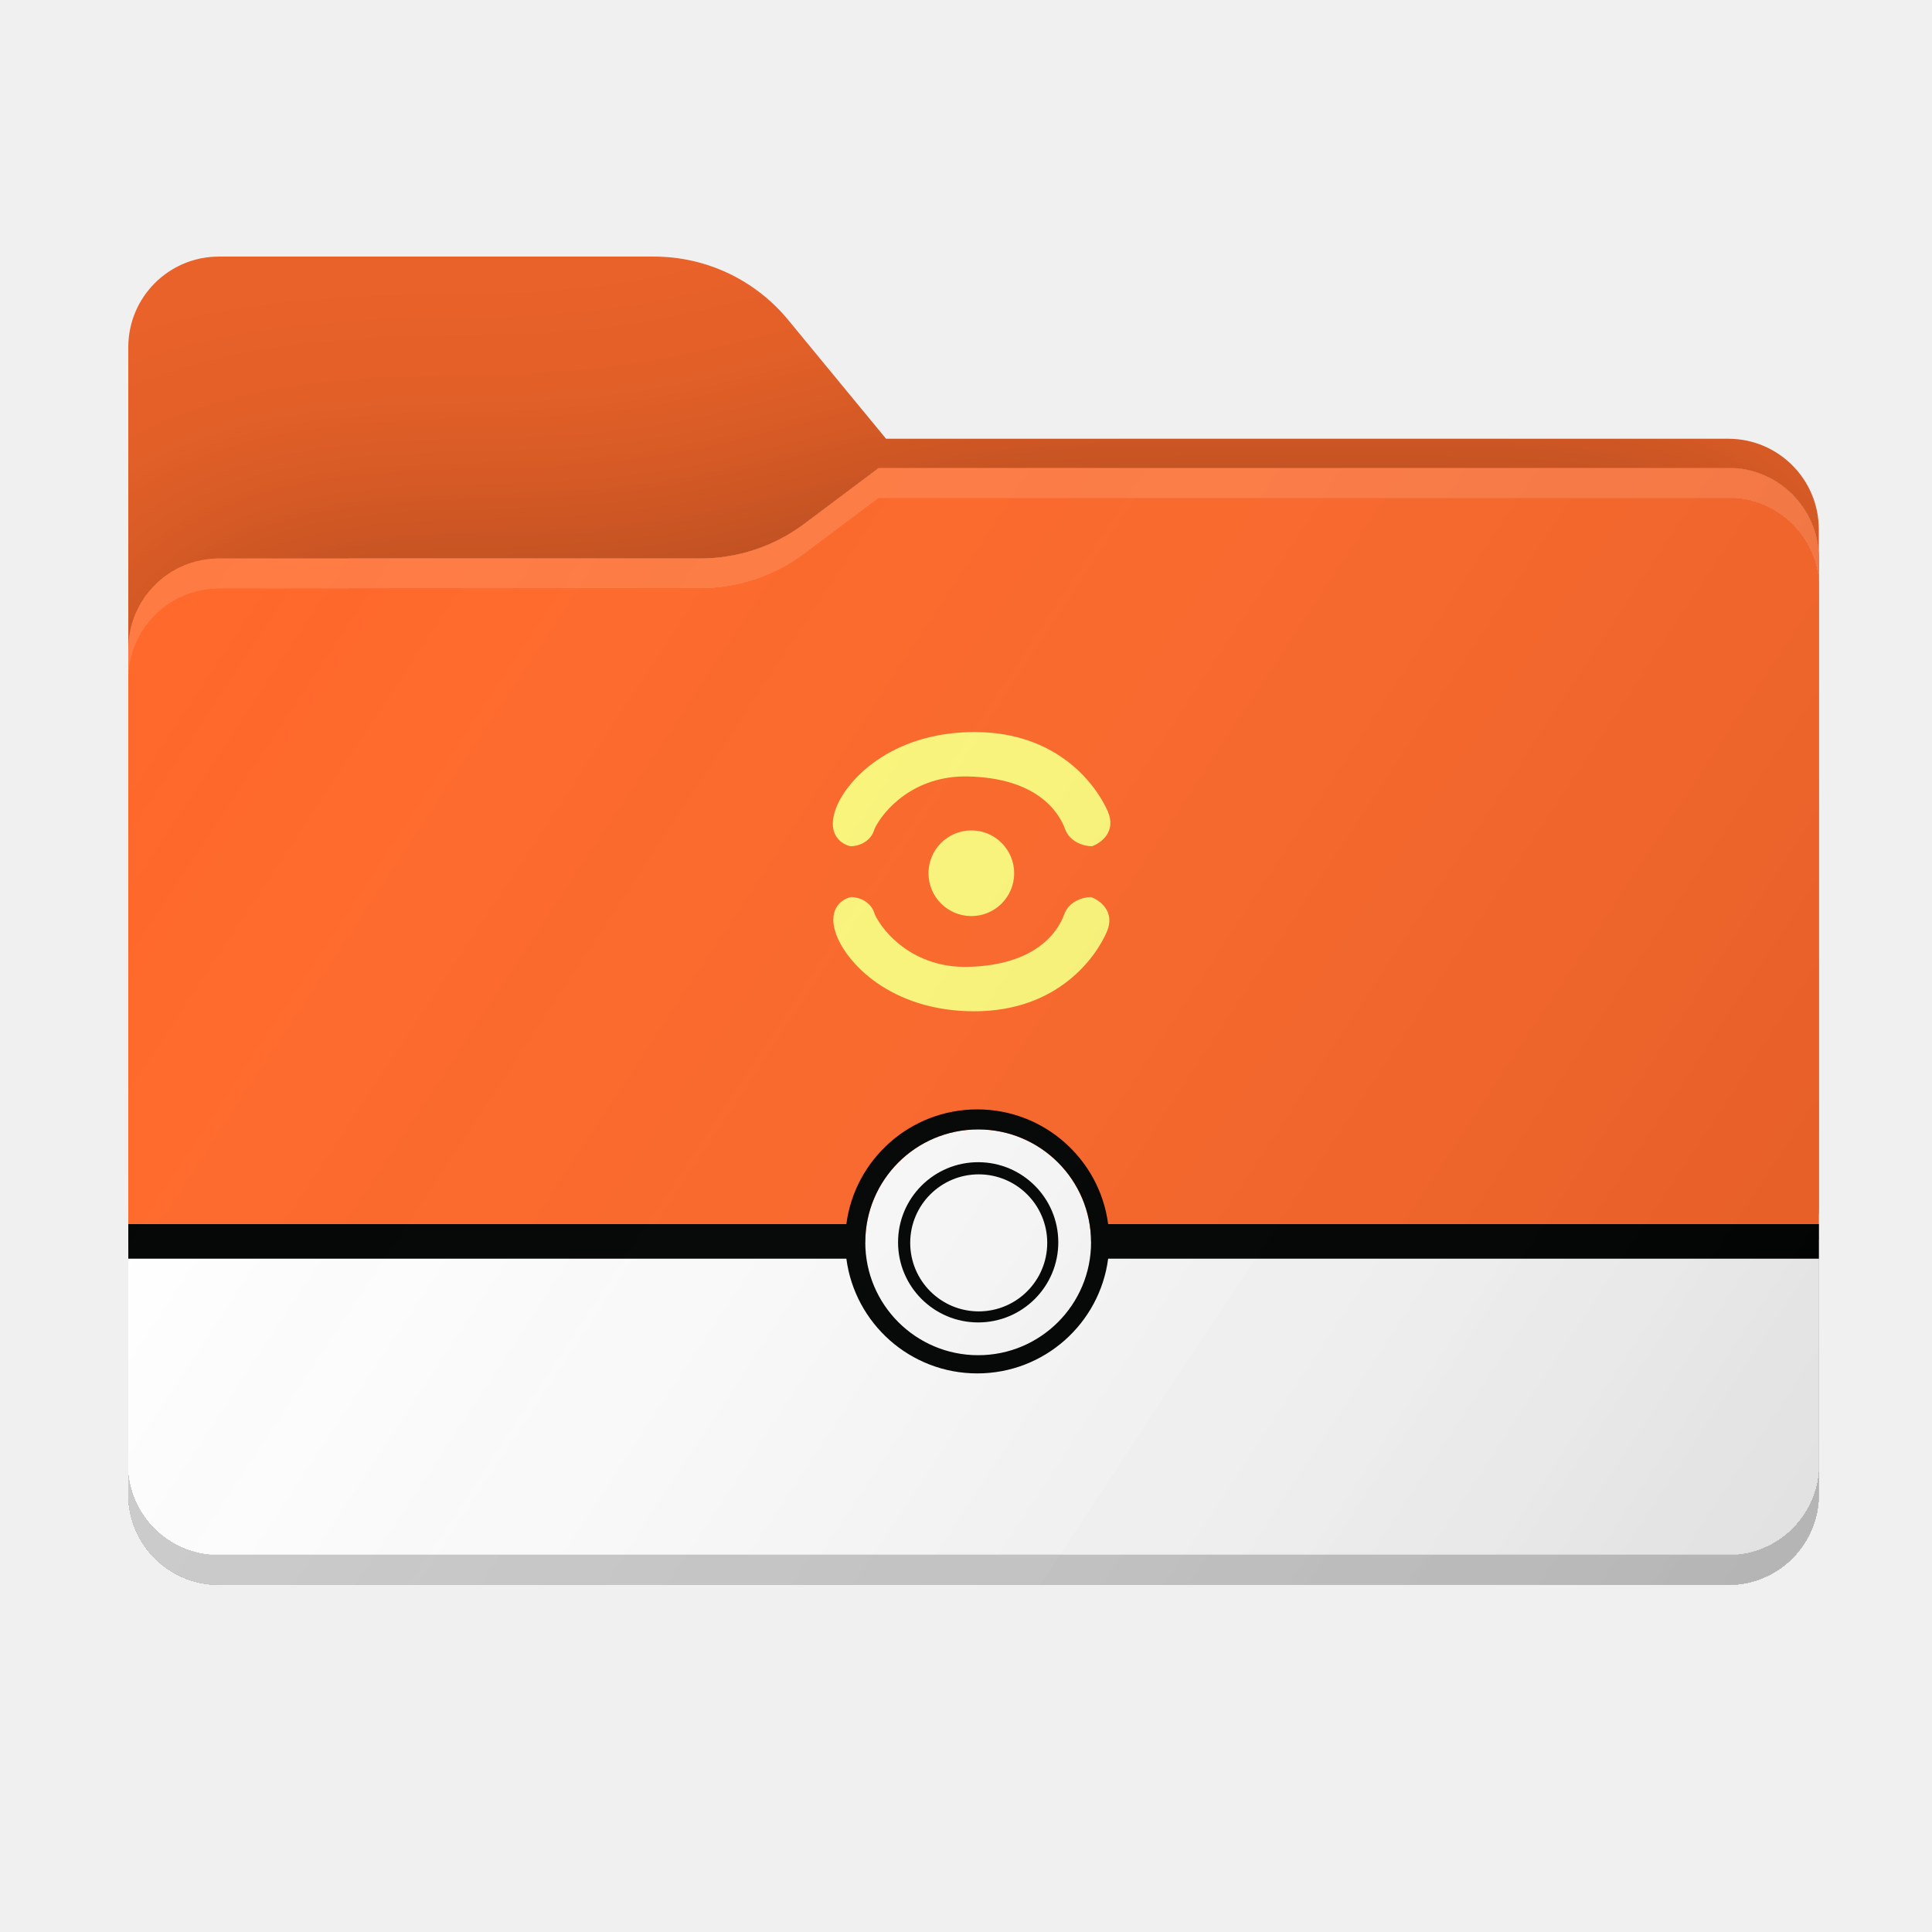
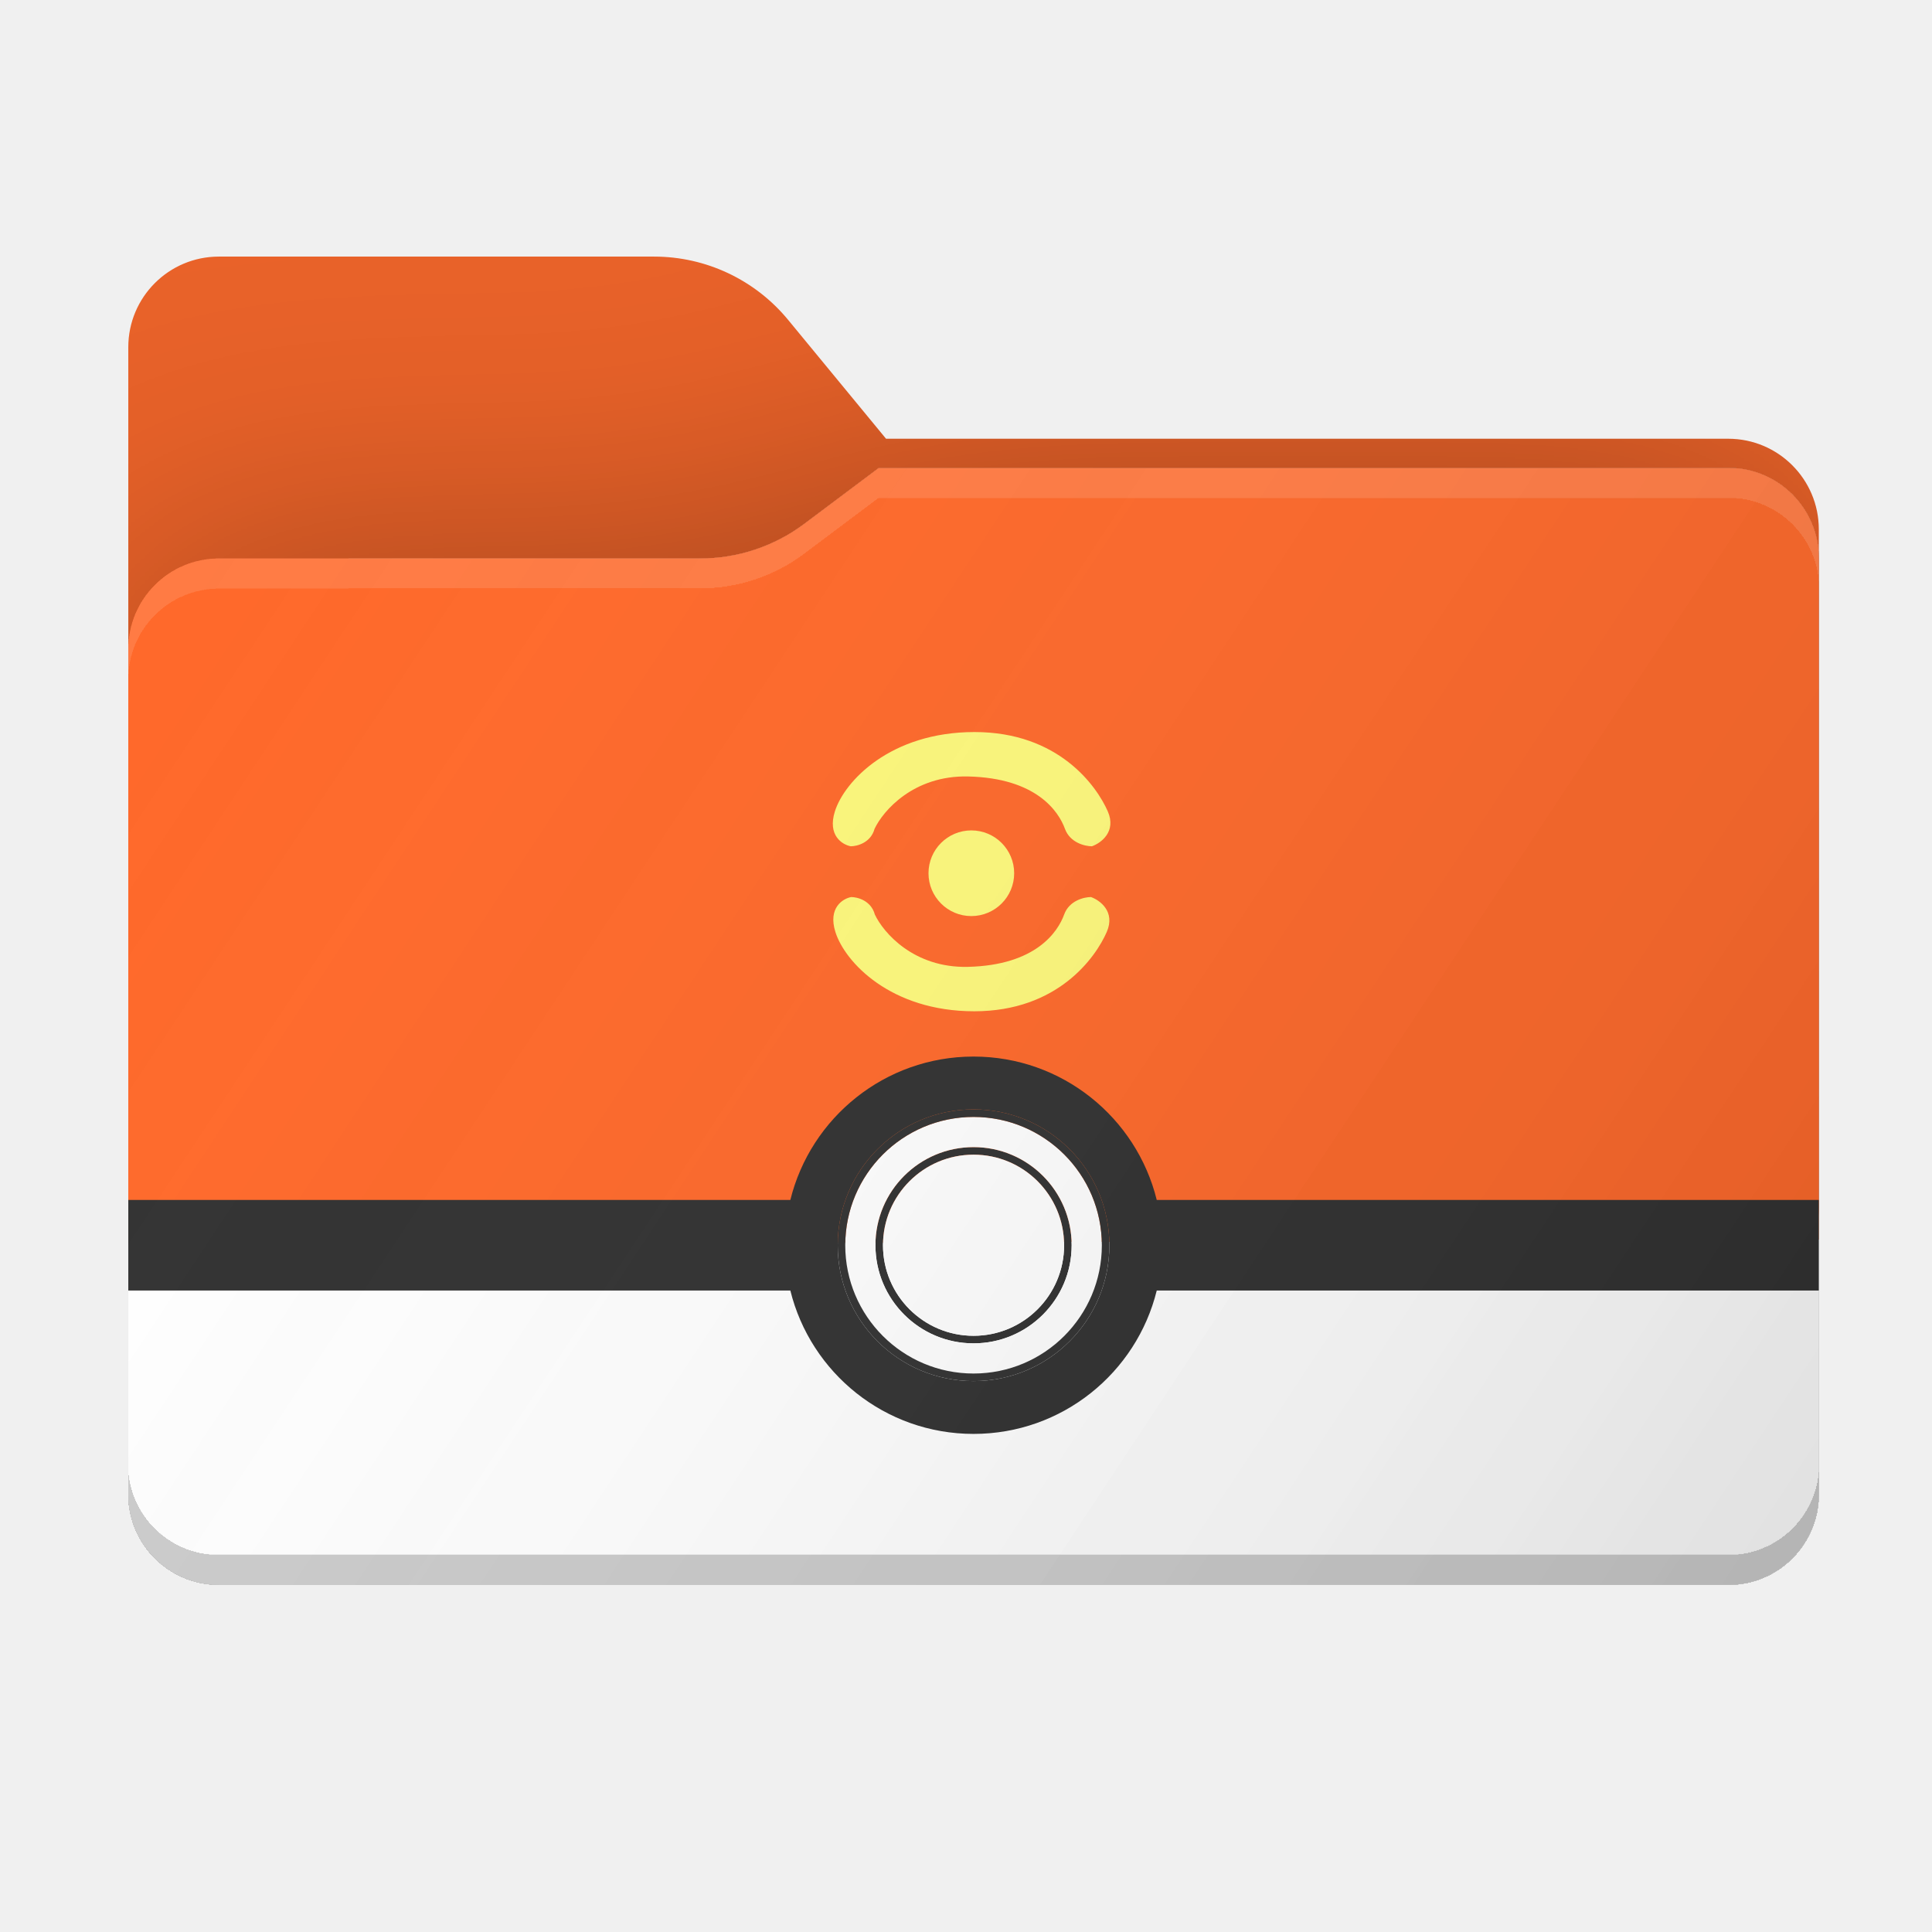
<svg xmlns="http://www.w3.org/2000/svg" width="256" height="256" viewBox="0 0 256 256" fill="none">
  <path fill-rule="evenodd" clip-rule="evenodd" d="M104.425 42.378C100.056 37.073 93.544 34 86.671 34H29C22.373 34 17 39.373 17 46V58.137V68.2V160C17 166.627 22.373 172 29 172H229C235.627 172 241 166.627 241 160V70.137C241 63.51 235.627 58.137 229 58.137H117.404L104.425 42.378Z" fill="#E96229" />
-   <mask id="mask0_1054_27878" style="mask-type:alpha" maskUnits="userSpaceOnUse" x="17" y="34" width="224" height="138">
-     <path fill-rule="evenodd" clip-rule="evenodd" d="M104.425 42.378C100.056 37.073 93.544 34 86.671 34H29C22.373 34 17 39.373 17 46V58.137V68.2V160C17 166.627 22.373 172 29 172H229C235.627 172 241 166.627 241 160V70.137C241 63.51 235.627 58.137 229 58.137H117.404L104.425 42.378Z" fill="url(#paint0_linear_1054_27878)" />
+   <mask id="mask0_1942_33300" style="mask-type:alpha" maskUnits="userSpaceOnUse" x="17" y="34" width="224" height="138">
+     <path fill-rule="evenodd" clip-rule="evenodd" d="M104.425 42.378C100.056 37.073 93.544 34 86.671 34H29C22.373 34 17 39.373 17 46V58.137V68.2V160C17 166.627 22.373 172 29 172H229C235.627 172 241 166.627 241 160V70.137C241 63.51 235.627 58.137 229 58.137H117.404L104.425 42.378Z" fill="url(#paint0_linear_1942_33300)" />
  </mask>
-   <g mask="url(#mask0_1054_27878)">
-     <g style="mix-blend-mode:multiply" filter="url(#filter0_f_1054_27878)">
+   <g mask="url(#mask0_1942_33300)">
+     <g style="mix-blend-mode:multiply" filter="url(#filter0_f_1942_33300)">
      <path fill-rule="evenodd" clip-rule="evenodd" d="M92.789 74C97.764 74 102.605 72.387 106.586 69.402L116.459 62H229C235.627 62 241 67.373 241 74V108V160C241 166.627 235.627 172 229 172H29C22.373 172 17 166.627 17 160L17 108V86C17 79.373 22.373 74 29 74H87H92.789Z" fill="black" fill-opacity="0.3" />
    </g>
  </g>
-   <path fill-rule="evenodd" clip-rule="evenodd" d="M92.789 74C97.764 74 102.605 72.387 106.586 69.402L116.459 62H229C235.627 62 241 67.373 241 74V108V198C241 204.627 235.627 210 229 210H29C22.373 210 17 204.627 17 198L17 108V86C17 79.373 22.373 74 29 74H87H92.789Z" fill="url(#paint1_linear_1054_27878)" />
-   <circle cx="129.613" cy="164.613" r="14.959" fill="#FEFEFE" />
-   <path fill-rule="evenodd" clip-rule="evenodd" d="M129.613 175.229C135.476 175.229 140.229 170.476 140.229 164.613C140.229 158.75 135.476 153.997 129.613 153.997C123.75 153.997 118.997 158.75 118.997 164.613C118.997 170.476 123.75 175.229 129.613 175.229ZM129.686 173.765C134.7 173.765 138.764 169.7 138.764 164.686C138.764 159.672 134.7 155.608 129.686 155.608C124.672 155.608 120.608 159.672 120.608 164.686C120.608 169.7 124.672 173.765 129.686 173.765Z" fill="#000101" />
-   <path fill-rule="evenodd" clip-rule="evenodd" d="M129.492 181.984C138.376 181.984 145.713 175.362 146.836 166.784H241.017V162.2H146.836C145.713 153.623 138.376 147 129.492 147C120.608 147 113.271 153.623 112.149 162.2H17V166.784H112.149C113.271 175.362 120.608 181.984 129.492 181.984ZM129.613 179.572C137.874 179.572 144.572 172.874 144.572 164.613C144.572 156.351 137.874 149.654 129.613 149.654C121.351 149.654 114.654 156.351 114.654 164.613C114.654 172.874 121.351 179.572 129.613 179.572Z" fill="#000101" />
+   <path fill-rule="evenodd" clip-rule="evenodd" d="M92.789 74C97.764 74 102.605 72.387 106.586 69.402L116.459 62H229C235.627 62 241 67.373 241 74V108V198C241 204.627 235.627 210 229 210H29C22.373 210 17 204.627 17 198L17 108V86C17 79.373 22.373 74 29 74H87H92.789Z" fill="url(#paint1_linear_1942_33300)" />
  <path d="M128.287 102.886C121.055 102.718 117.005 107.441 115.884 109.824C115.379 111.674 113.571 112.136 112.73 112.136C111.609 111.926 109.619 110.707 110.628 107.511C111.889 103.517 117.986 97 129.128 97C140.27 97 145.315 104.148 146.787 107.511C147.964 110.202 145.876 111.716 144.685 112.136C143.774 112.136 141.784 111.674 141.111 109.824C140.27 107.511 137.327 103.097 128.287 102.886Z" fill="#FEF97B" />
-   <path d="M128.254 128.114C121.062 128.282 117.035 123.559 115.92 121.176C115.418 119.326 113.62 118.864 112.784 118.864C111.669 119.074 109.69 120.293 110.693 123.489C111.947 127.483 118.01 134 129.09 134C140.17 134 145.188 126.852 146.651 123.489C147.822 120.798 145.745 119.284 144.56 118.864C143.654 118.864 141.675 119.326 141.006 121.176C140.17 123.489 137.243 127.903 128.254 128.114Z" fill="#FEF97B" />
-   <circle cx="128.708" cy="115.71" r="5.676" fill="#FEF97B" />
+   <path d="M128.254 128.114C121.063 128.282 117.035 123.559 115.92 121.176C115.418 119.326 113.62 118.864 112.784 118.864C111.669 119.074 109.69 120.293 110.693 123.489C111.948 127.483 118.01 134 129.09 134C140.17 134 145.188 126.852 146.651 123.489C147.822 120.798 145.745 119.284 144.561 118.864C143.655 118.864 141.676 119.326 141.007 121.176C140.17 123.489 137.244 127.903 128.254 128.114Z" fill="#FEF97B" />
+   <circle cx="128.707" cy="115.709" r="5.676" fill="#FEF97B" />
+   <path fill-rule="evenodd" clip-rule="evenodd" d="M153.275 171C150.588 181.908 140.738 190 129 190C117.262 190 107.412 181.908 104.725 171H17V159H104.725C107.412 148.092 117.262 140 129 140C140.738 140 150.588 148.092 153.275 159H241V171H153.275ZM129 183C138.941 183 147 174.941 147 165C147 155.059 138.941 147 129 147C119.059 147 111 155.059 111 165C111 174.941 119.059 183 129 183Z" fill="#303030" />
+   <path fill-rule="evenodd" clip-rule="evenodd" d="M129 178C136.18 178 142 172.18 142 165C142 157.82 136.18 152 129 152C121.82 152 116 157.82 116 165C116 172.18 121.82 178 129 178ZM141 165C141 171.627 135.627 177 129 177C122.373 177 117 171.627 117 165C117 158.373 122.373 153 129 153C135.627 153 141 158.373 141 165Z" fill="#303030" />
+   <path fill-rule="evenodd" clip-rule="evenodd" d="M146 165C146 174.389 138.389 182 129 182C119.611 182 112 174.389 112 165C112 155.611 119.611 148 129 148C138.389 148 146 155.611 146 165ZM142 165C142 172.18 136.18 178 129 178C121.82 178 116 172.18 116 165C116 157.82 121.82 152 129 152C136.18 152 142 157.82 142 165Z" fill="white" />
+   <path d="M129 177C135.627 177 141 171.627 141 165C141 158.373 135.627 153 129 153C122.373 153 117 158.373 117 165C117 171.627 122.373 177 129 177Z" fill="white" />
+   <path fill-rule="evenodd" clip-rule="evenodd" d="M147 165C147 174.941 138.941 183 129 183C119.059 183 111 174.941 111 165C111 155.059 119.059 147 129 147C138.941 147 147 155.059 147 165ZM129 182C138.389 182 146 174.389 146 165C146 155.611 138.389 148 129 148C119.611 148 112 155.611 112 165C112 174.389 119.611 182 129 182Z" fill="#313131" />
  <g opacity="0.8">
-     <g filter="url(#filter1_ii_1054_27878)">
-       <path fill-rule="evenodd" clip-rule="evenodd" d="M92.789 74C97.764 74 102.605 72.387 106.586 69.402L116.459 62H229C235.627 62 241 67.373 241 74V108V198C241 204.627 235.627 210 229 210H29C22.373 210 17 204.627 17 198L17 108V86C17 79.373 22.373 74 29 74H87H92.789Z" fill="url(#paint2_linear_1054_27878)" fill-opacity="0.3" />
+     <g filter="url(#filter1_ii_1942_33300)">
+       <path fill-rule="evenodd" clip-rule="evenodd" d="M92.789 74C97.764 74 102.605 72.387 106.586 69.402L116.459 62H229C235.627 62 241 67.373 241 74V108V198C241 204.627 235.627 210 229 210H29C22.373 210 17 204.627 17 198L17 108V86C17 79.373 22.373 74 29 74H87H92.789Z" fill="url(#paint2_linear_1942_33300)" fill-opacity="0.3" />
    </g>
  </g>
  <defs>
-     <filter id="filter0_f_1054_27878" x="-20" y="25" width="298" height="184" filterUnits="userSpaceOnUse" color-interpolation-filters="sRGB">
+     <filter id="filter0_f_1942_33300" x="-20" y="25" width="298" height="184" filterUnits="userSpaceOnUse" color-interpolation-filters="sRGB">
      <feFlood flood-opacity="0" result="BackgroundImageFix" />
      <feBlend mode="normal" in="SourceGraphic" in2="BackgroundImageFix" result="shape" />
-       <feGaussianBlur stdDeviation="18.5" result="effect1_foregroundBlur_1054_27878" />
+       <feGaussianBlur stdDeviation="18.5" result="effect1_foregroundBlur_1942_33300" />
    </filter>
-     <filter id="filter1_ii_1054_27878" x="17" y="62" width="224" height="148" filterUnits="userSpaceOnUse" color-interpolation-filters="sRGB">
+     <filter id="filter1_ii_1942_33300" x="17" y="62" width="224" height="148" filterUnits="userSpaceOnUse" color-interpolation-filters="sRGB">
      <feFlood flood-opacity="0" result="BackgroundImageFix" />
      <feBlend mode="normal" in="SourceGraphic" in2="BackgroundImageFix" result="shape" />
      <feColorMatrix in="SourceAlpha" type="matrix" values="0 0 0 0 0 0 0 0 0 0 0 0 0 0 0 0 0 0 127 0" result="hardAlpha" />
      <feOffset dy="4" />
      <feComposite in2="hardAlpha" operator="arithmetic" k2="-1" k3="1" />
      <feColorMatrix type="matrix" values="0 0 0 0 1 0 0 0 0 1 0 0 0 0 1 0 0 0 0.15 0" />
-       <feBlend mode="normal" in2="shape" result="effect1_innerShadow_1054_27878" />
+       <feBlend mode="normal" in2="shape" result="effect1_innerShadow_1942_33300" />
      <feColorMatrix in="SourceAlpha" type="matrix" values="0 0 0 0 0 0 0 0 0 0 0 0 0 0 0 0 0 0 127 0" result="hardAlpha" />
      <feOffset dy="-4" />
      <feComposite in2="hardAlpha" operator="arithmetic" k2="-1" k3="1" />
      <feColorMatrix type="matrix" values="0 0 0 0 0 0 0 0 0 0 0 0 0 0 0 0 0 0 0.25 0" />
-       <feBlend mode="soft-light" in2="effect1_innerShadow_1054_27878" result="effect2_innerShadow_1054_27878" />
+       <feBlend mode="soft-light" in2="effect1_innerShadow_1942_33300" result="effect2_innerShadow_1942_33300" />
    </filter>
-     <linearGradient id="paint0_linear_1054_27878" x1="17" y1="34" x2="197.768" y2="215.142" gradientUnits="userSpaceOnUse">
+     <linearGradient id="paint0_linear_1942_33300" x1="17" y1="34" x2="197.768" y2="215.142" gradientUnits="userSpaceOnUse">
      <stop stop-color="#05815D" />
      <stop offset="1" stop-color="#0C575F" />
    </linearGradient>
-     <linearGradient id="paint1_linear_1054_27878" x1="147.5" y1="62" x2="148" y2="210" gradientUnits="userSpaceOnUse">
+     <linearGradient id="paint1_linear_1942_33300" x1="147.5" y1="62" x2="148" y2="210" gradientUnits="userSpaceOnUse">
      <stop offset="0.693" stop-color="#FF6829" />
      <stop offset="0.693" stop-color="white" />
    </linearGradient>
-     <linearGradient id="paint2_linear_1054_27878" x1="17" y1="62" x2="241" y2="210" gradientUnits="userSpaceOnUse">
+     <linearGradient id="paint2_linear_1942_33300" x1="17" y1="62" x2="241" y2="210" gradientUnits="userSpaceOnUse">
      <stop stop-color="white" stop-opacity="0" />
      <stop offset="1" stop-opacity="0.51" />
    </linearGradient>
  </defs>
</svg>
